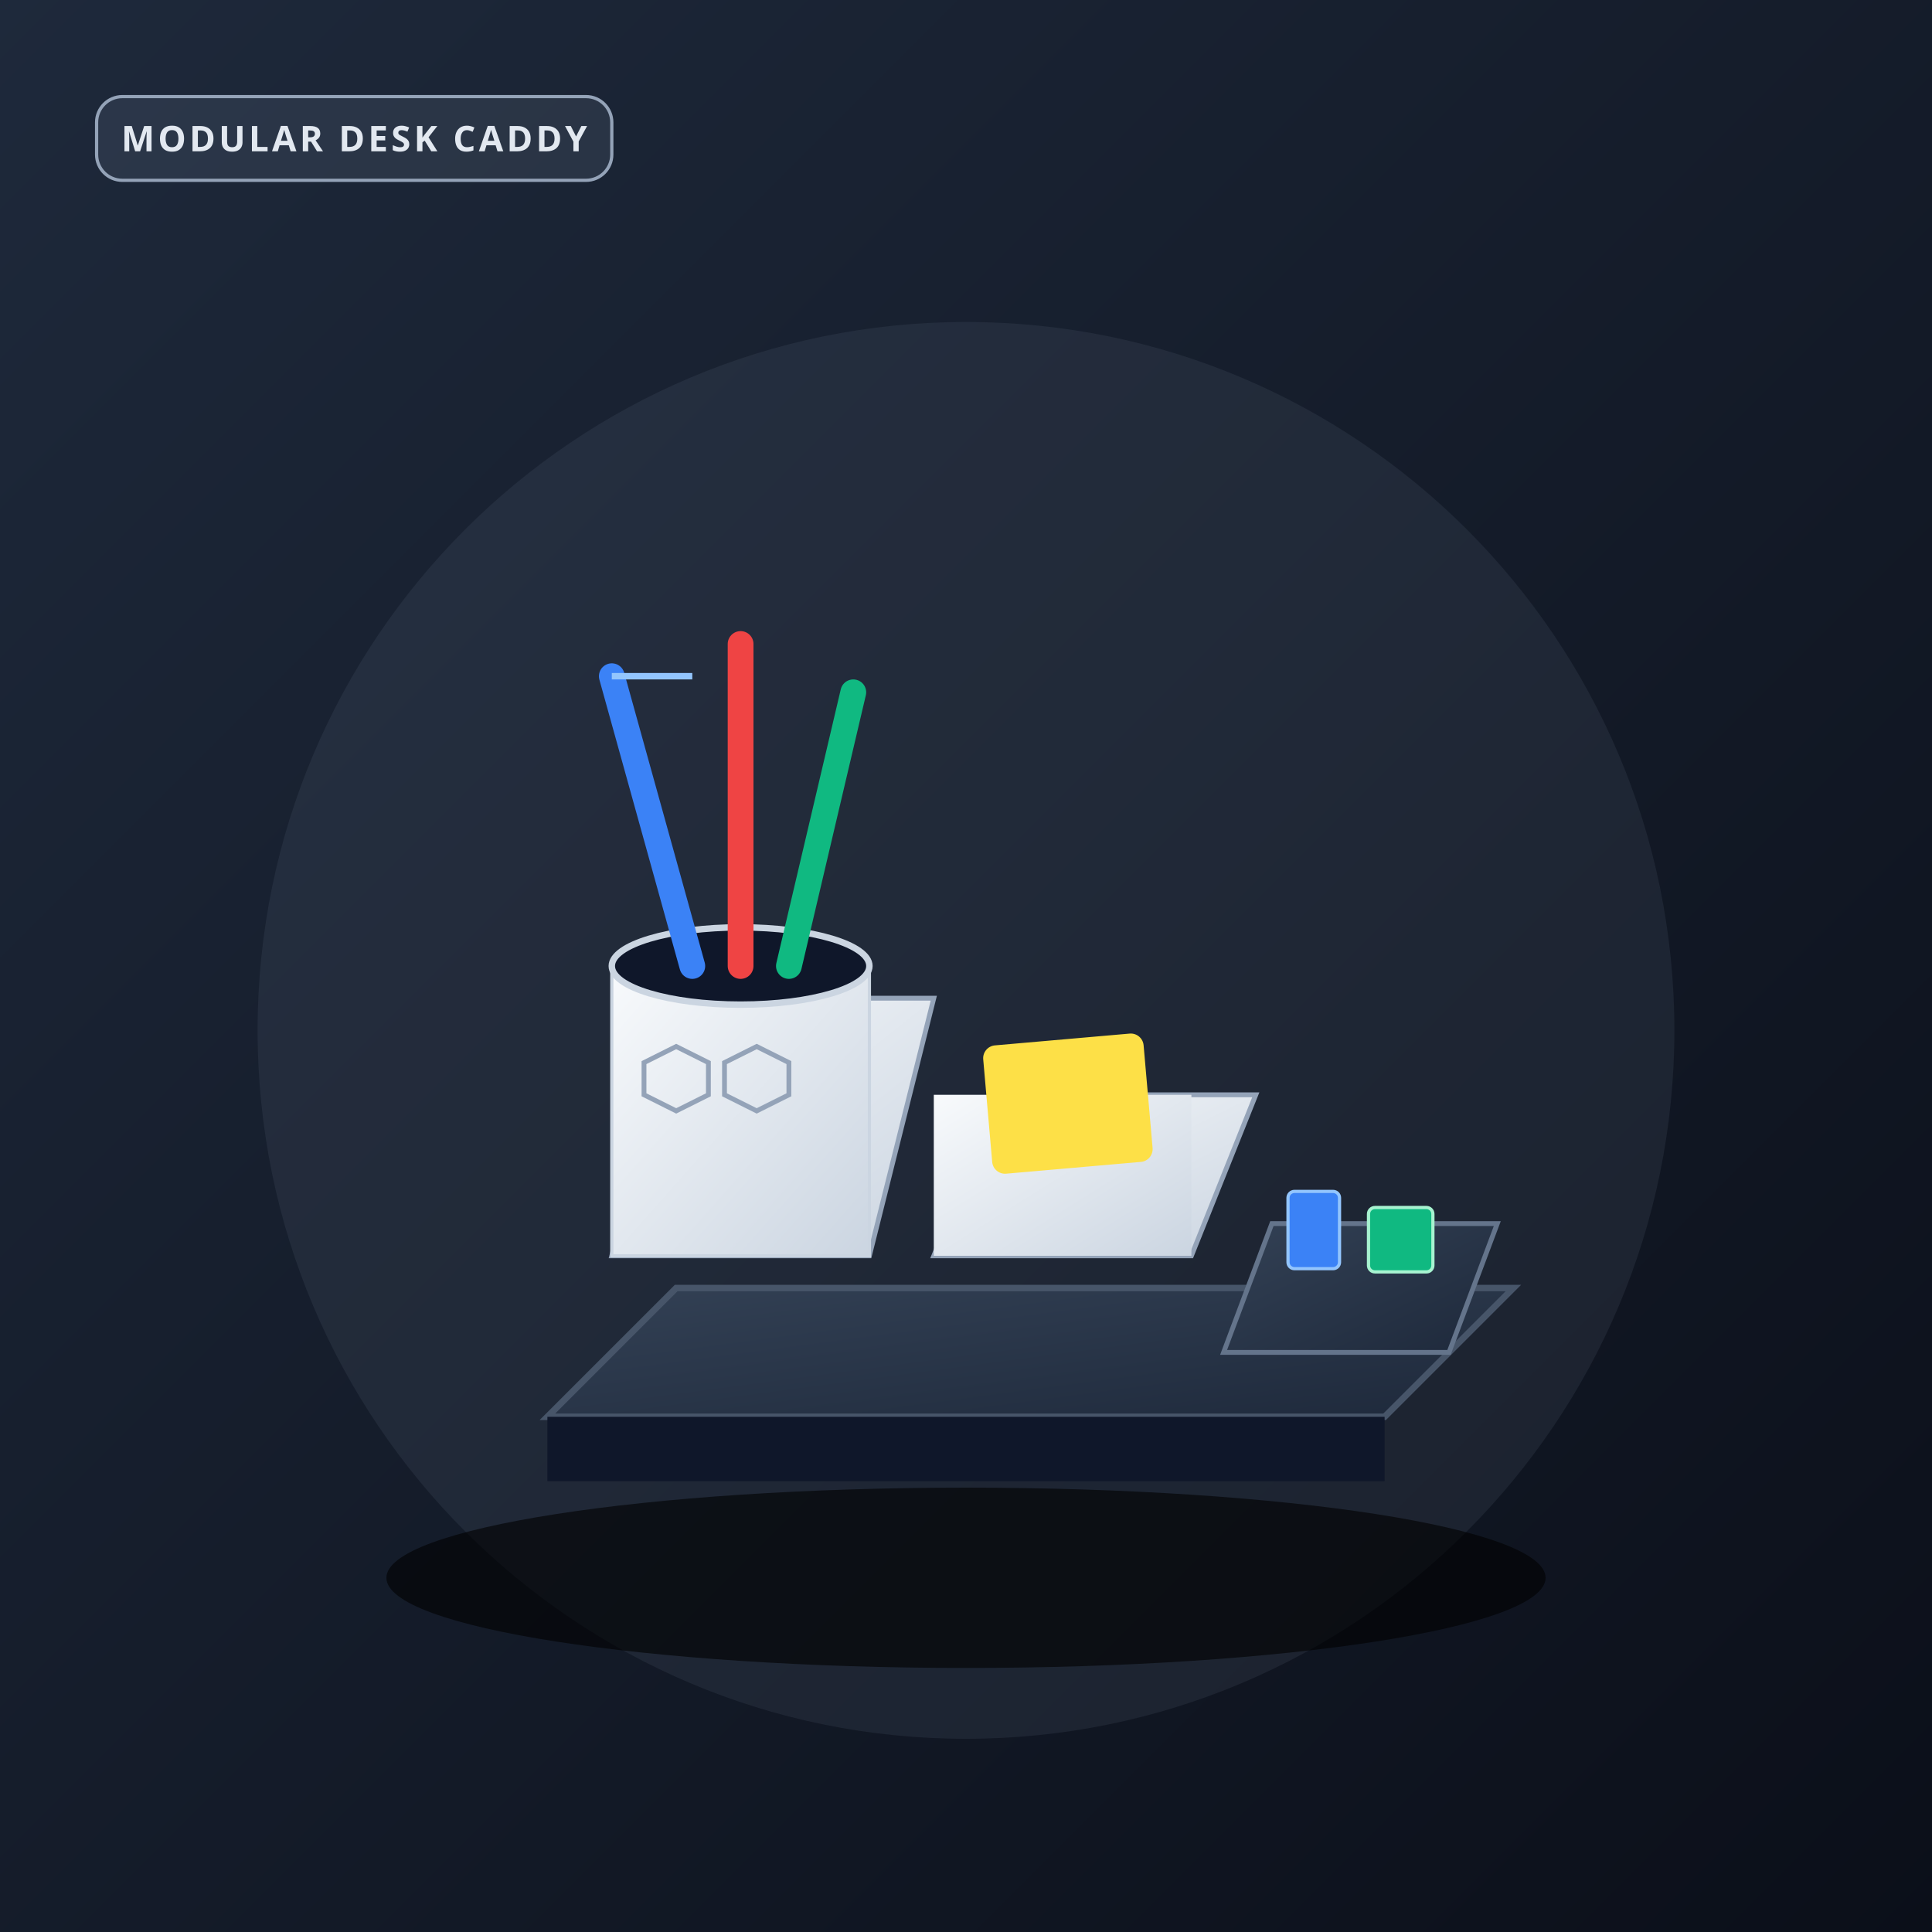
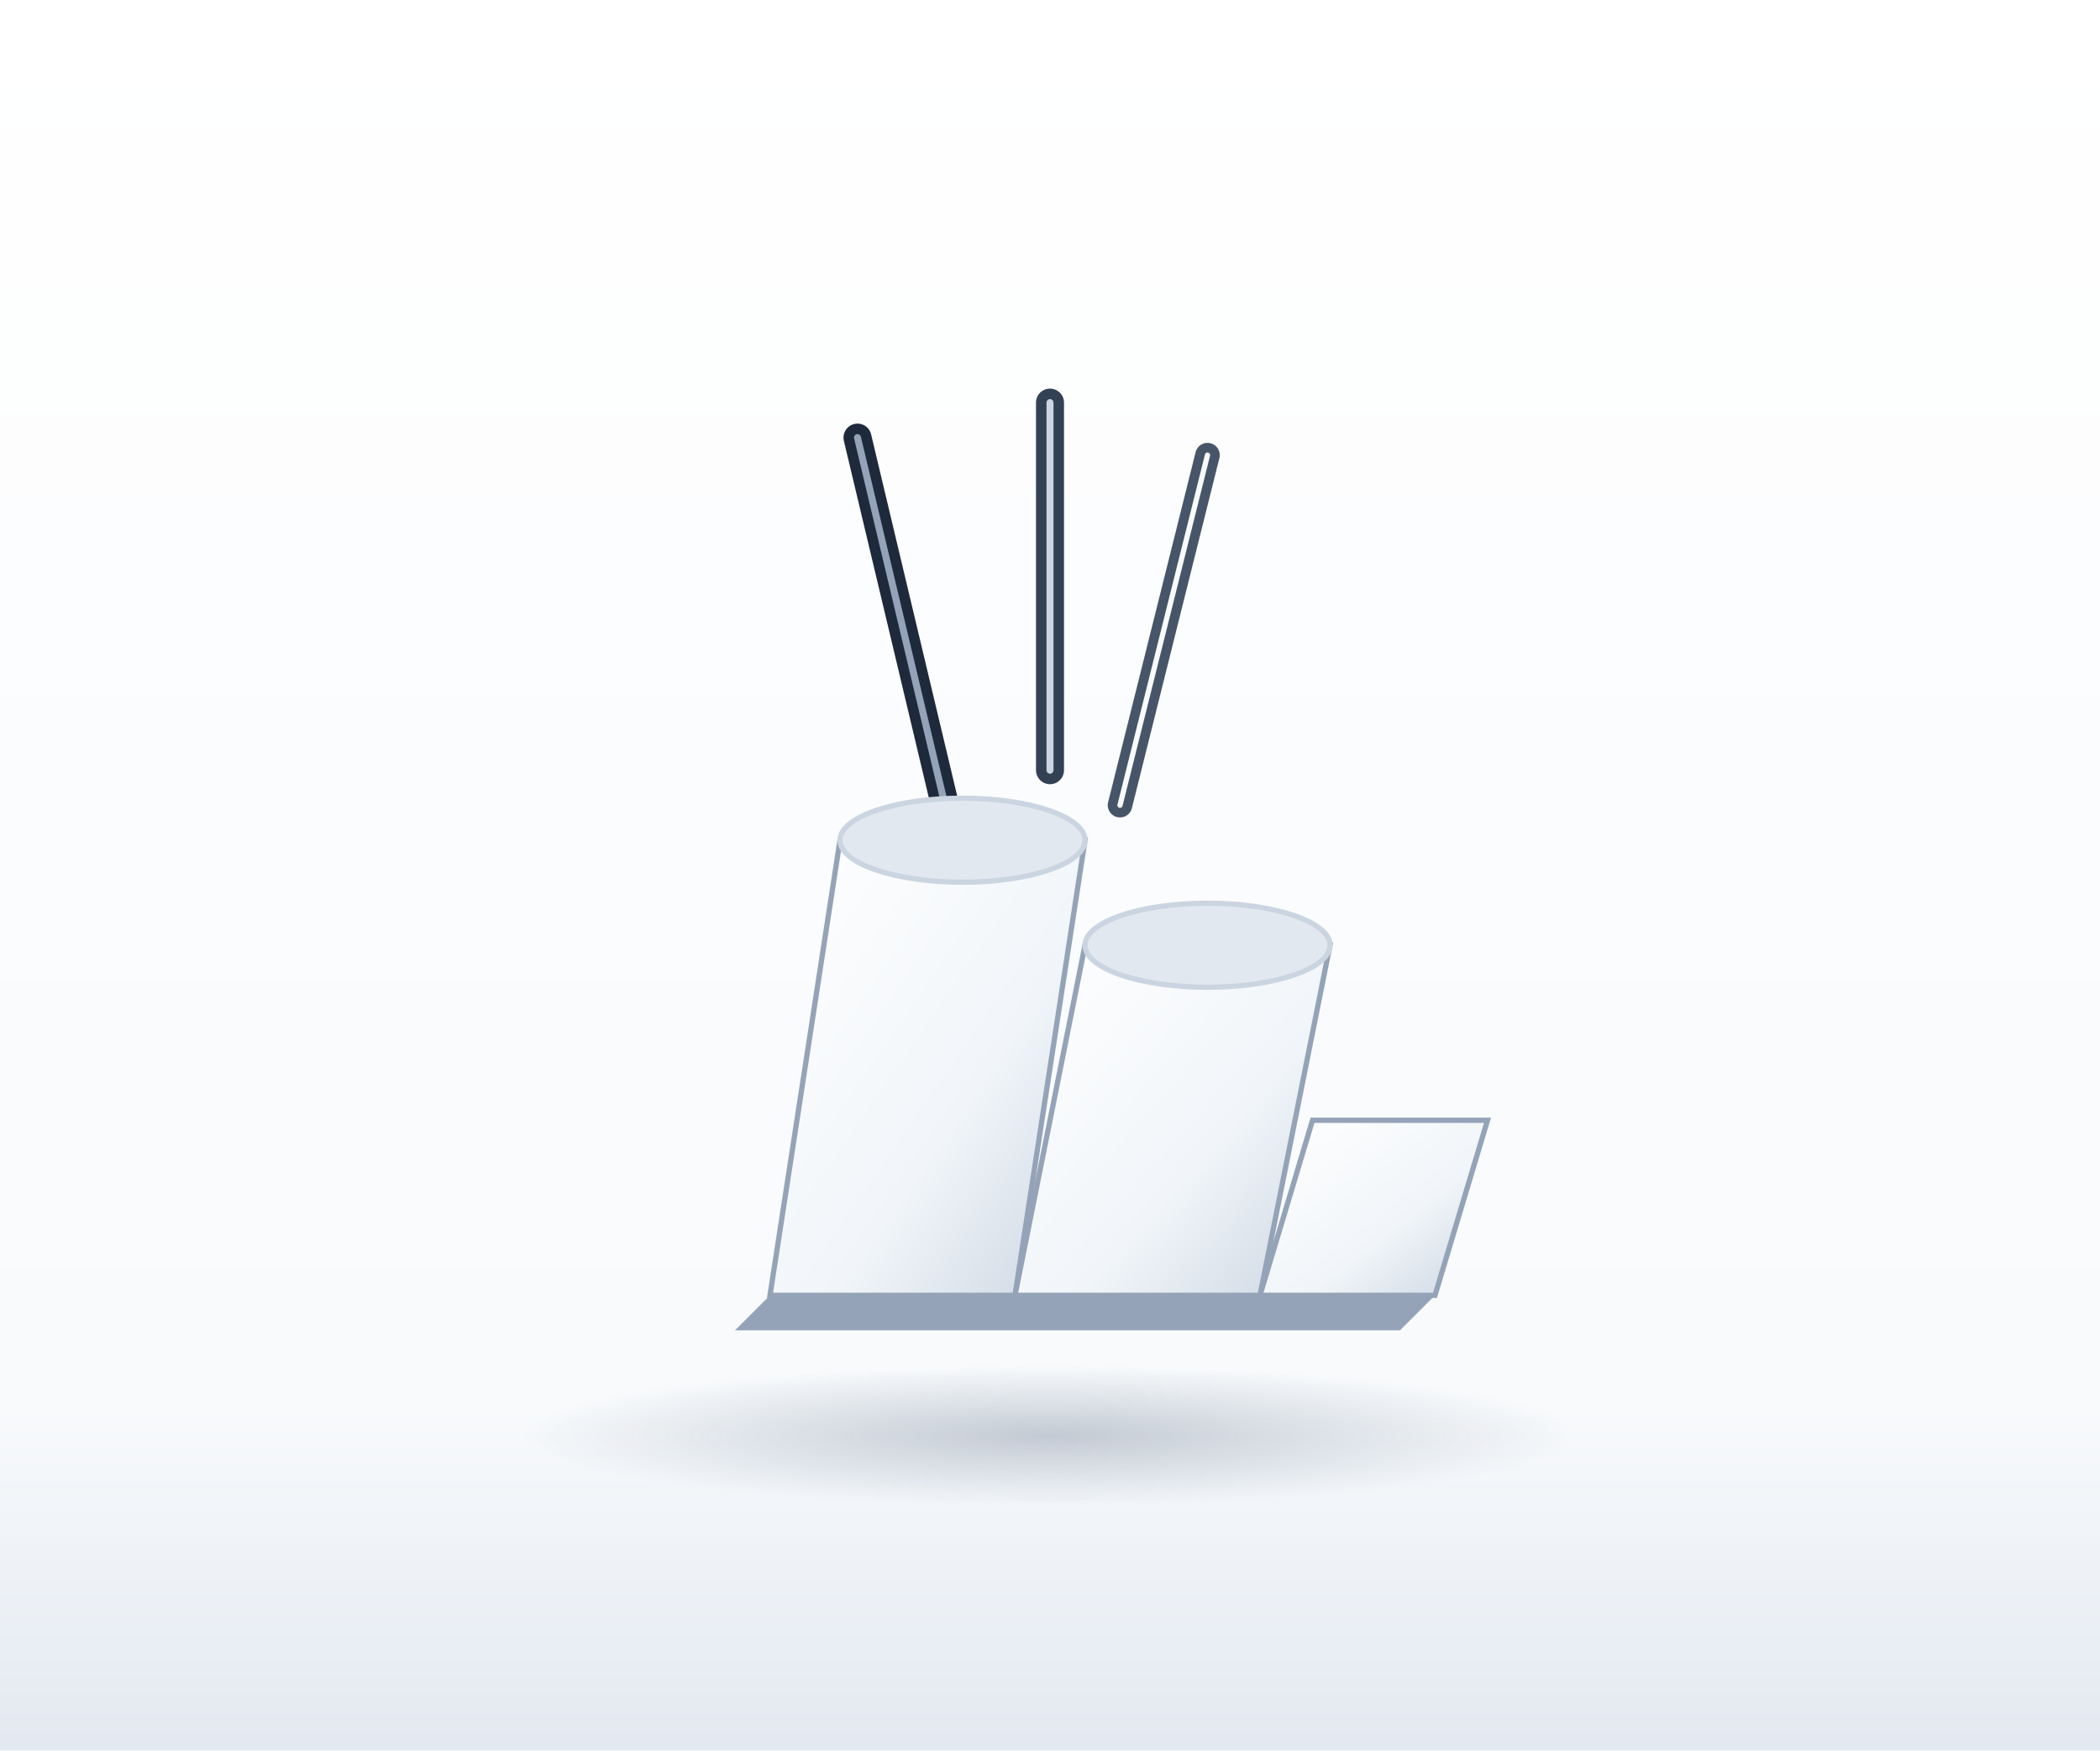
- <svg xmlns="http://www.w3.org/2000/svg" viewBox="0 0 600 600" width="100%" height="100%">
+ <svg xmlns="http://www.w3.org/2000/svg" viewBox="0 0 600 500" width="100%" height="100%">
  <defs>
-     <linearGradient id="bgOrg" x1="0%" y1="0%" x2="100%" y2="100%">
-       <stop offset="0%" stop-color="#1E293B" />
-       <stop offset="100%" stop-color="#0B0F19" />
+     <linearGradient id="bgWhiteStudio" x1="0%" y1="0%" x2="0%" y2="100%">
+       <stop offset="0%" stop-color="#FFFFFF" />
+       <stop offset="80%" stop-color="#F8FAFC" />
+       <stop offset="100%" stop-color="#E2E8F0" />
    </linearGradient>
-     <linearGradient id="matWhite" x1="0%" y1="0%" x2="100%" y2="100%">
-       <stop offset="0%" stop-color="#F8FAFC" />
+     <linearGradient id="whiteMatte" x1="0%" y1="0%" x2="100%" y2="100%">
+       <stop offset="0%" stop-color="#FFFFFF" />
+       <stop offset="60%" stop-color="#F1F5F9" />
      <stop offset="100%" stop-color="#CBD5E1" />
    </linearGradient>
-     <linearGradient id="matDark" x1="0%" y1="0%" x2="100%" y2="100%">
-       <stop offset="0%" stop-color="#334155" />
-       <stop offset="100%" stop-color="#1E293B" />
-     </linearGradient>
+     <radialGradient id="orgShadow" cx="50%" cy="50%" r="50%">
+       <stop offset="0%" stop-color="#64748B" stop-opacity="0.35" />
+       <stop offset="100%" stop-color="#64748B" stop-opacity="0" />
+     </radialGradient>
  </defs>
-   <rect width="600" height="600" fill="url(#bgOrg)" />
-   <circle cx="300" cy="320" r="220" fill="#64748B" fill-opacity="0.15" />
-   <ellipse cx="300" cy="490" rx="180" ry="28" fill="#000" fill-opacity="0.6" />
-   <g transform="translate(130, 200)">
-     <polygon points="40,240 300,240 340,200 80,200" fill="url(#matDark)" stroke="#475569" stroke-width="2" />
-     <polygon points="40,240 40,260 300,260 300,240" fill="#0F172A" />
-     <polygon points="60,190 140,190 160,110 80,110" fill="url(#matWhite)" stroke="#94A3B8" stroke-width="1.5" />
-     <polygon points="60,190 60,100 140,100 140,190" fill="url(#matWhite)" stroke="#CBD5E1" />
-     <ellipse cx="100" cy="100" rx="40" ry="12" fill="#0F172A" stroke="#CBD5E1" stroke-width="2" />
-     <line x1="85" y1="100" x2="60" y2="10" stroke="#3B82F6" stroke-width="8" stroke-linecap="round" />
-     <line x1="100" y1="100" x2="100" y2="0" stroke="#EF4444" stroke-width="8" stroke-linecap="round" />
-     <line x1="115" y1="100" x2="135" y2="15" stroke="#10B981" stroke-width="8" stroke-linecap="round" />
-     <line x1="85" y1="10" x2="60" y2="10" stroke="#93C5FD" stroke-width="2" />
-     <polygon points="160,190 240,190 260,140 180,140" fill="url(#matWhite)" stroke="#94A3B8" stroke-width="1.5" />
-     <polygon points="160,190 160,140 240,140 240,190" fill="url(#matWhite)" />
-     <rect x="175" y="125" width="50" height="40" rx="4" fill="#FDE047" transform="rotate(-5 175 125)" />
-     <polygon points="250,220 320,220 335,180 265,180" fill="url(#matDark)" stroke="#64748B" stroke-width="1.5" />
-     <rect x="270" y="170" width="16" height="24" rx="2" fill="#3B82F6" stroke="#93C5FD" />
-     <rect x="295" y="175" width="20" height="20" rx="2" fill="#10B981" stroke="#A7F3D0" />
-     <path d="M70 130 L80 125 L90 130 L90 140 L80 145 L70 140 Z M95 130 L105 125 L115 130 L115 140 L105 145 L95 140 Z" fill="none" stroke="#94A3B8" stroke-width="1.5" />
+   <rect width="600" height="500" fill="url(#bgWhiteStudio)" />
+   <ellipse cx="300" cy="410" rx="150" ry="20" fill="url(#orgShadow)" />
+   <g transform="translate(180, 110)">
+     <line x1="90" y1="120" x2="65" y2="15" stroke="#1E293B" stroke-width="8" stroke-linecap="round" />
+     <line x1="90" y1="120" x2="65" y2="15" stroke="#94A3B8" stroke-width="2" stroke-linecap="round" />
+     <line x1="120" y1="110" x2="120" y2="5" stroke="#334155" stroke-width="8" stroke-linecap="round" />
+     <line x1="120" y1="110" x2="120" y2="5" stroke="#CBD5E1" stroke-width="2" stroke-linecap="round" />
+     <line x1="140" y1="120" x2="165" y2="20" stroke="#475569" stroke-width="7" stroke-linecap="round" />
+     <line x1="140" y1="120" x2="165" y2="20" stroke="#F8FAFC" stroke-width="1.5" stroke-linecap="round" />
+     <polygon points="40,260 110,260 130,130 60,130" fill="url(#whiteMatte)" stroke="#94A3B8" stroke-width="1.5" />
+     <ellipse cx="95" cy="130" rx="35" ry="12" fill="#E2E8F0" stroke="#CBD5E1" stroke-width="1.5" />
+     <polygon points="110,260 180,260 200,160 130,160" fill="url(#whiteMatte)" stroke="#94A3B8" stroke-width="1.5" />
+     <ellipse cx="165" cy="160" rx="35" ry="12" fill="#E2E8F0" stroke="#CBD5E1" stroke-width="1.5" />
+     <polygon points="180,260 230,260 245,210 195,210" fill="url(#whiteMatte)" stroke="#94A3B8" stroke-width="1.5" />
+     <polygon points="40,260 230,260 220,270 30,270" fill="#94A3B8" />
  </g>
-   <rect x="30" y="30" rx="8" width="160" height="26" fill="#64748B" fill-opacity="0.2" stroke="#94A3B8" stroke-width="1" />
-   <text x="110" y="47" fill="#E2E8F0" font-family="system-ui, sans-serif" font-size="11" font-weight="700" text-anchor="middle" letter-spacing="1">MODULAR DESK CADDY</text>
</svg>
